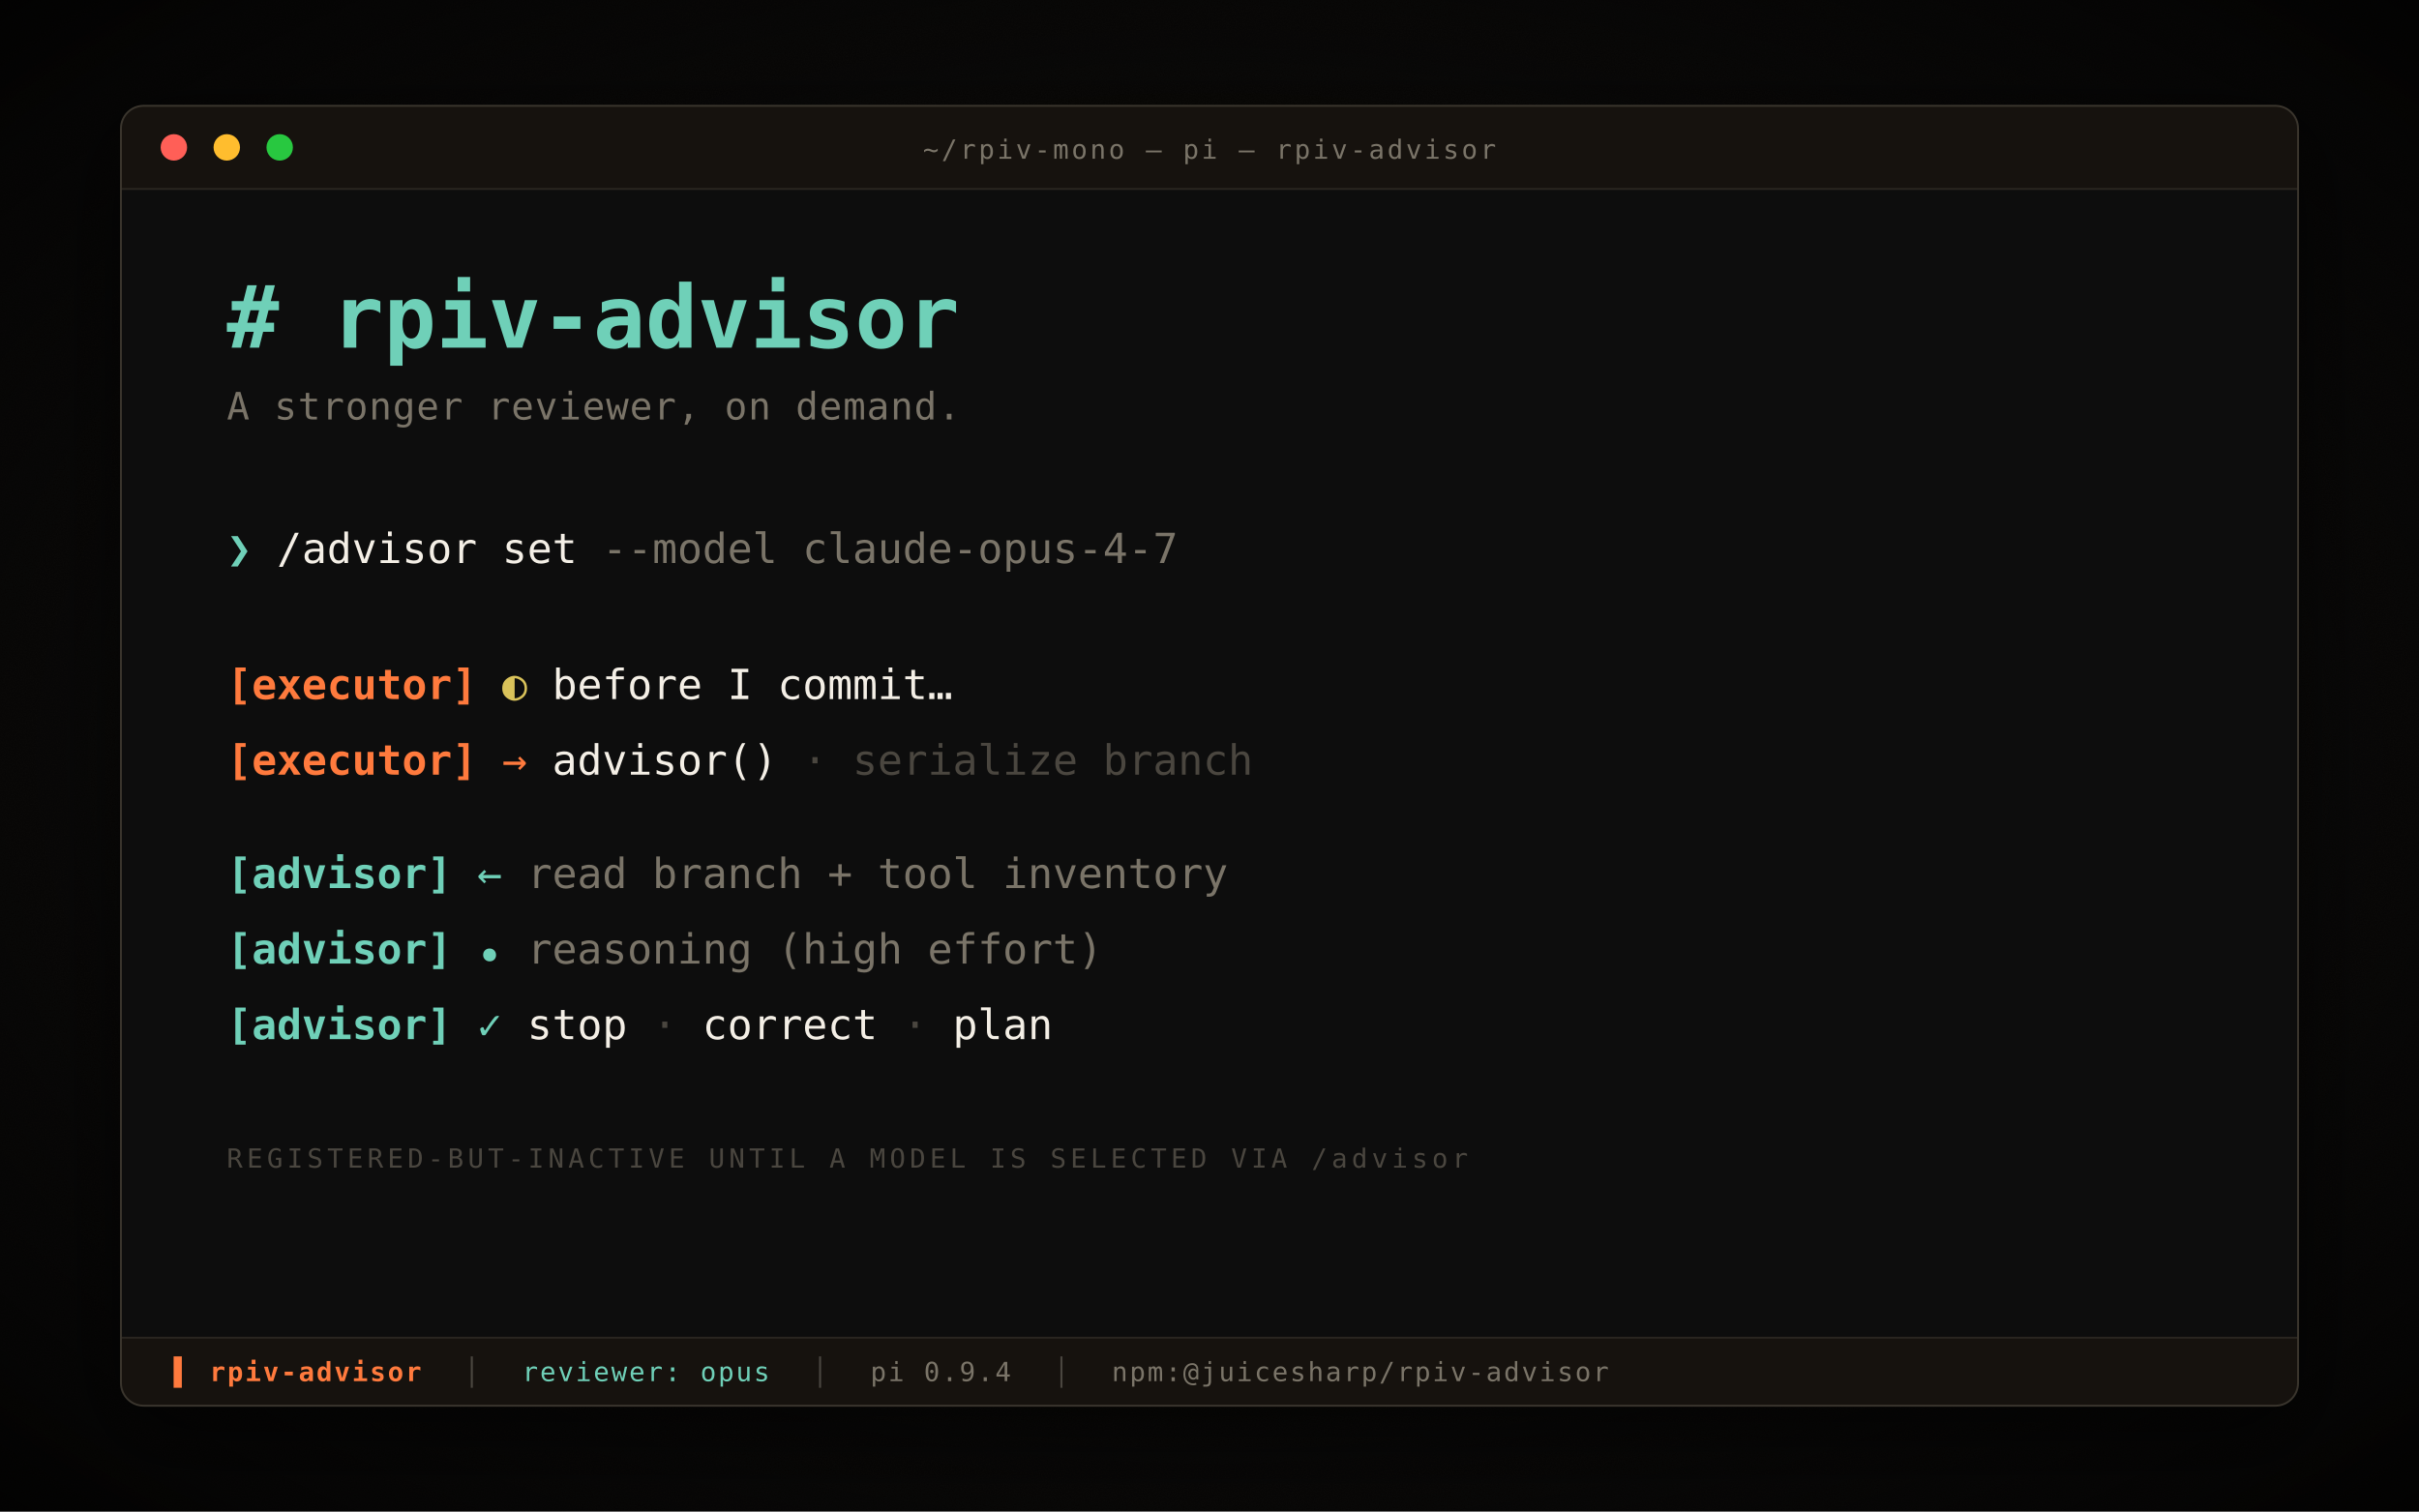
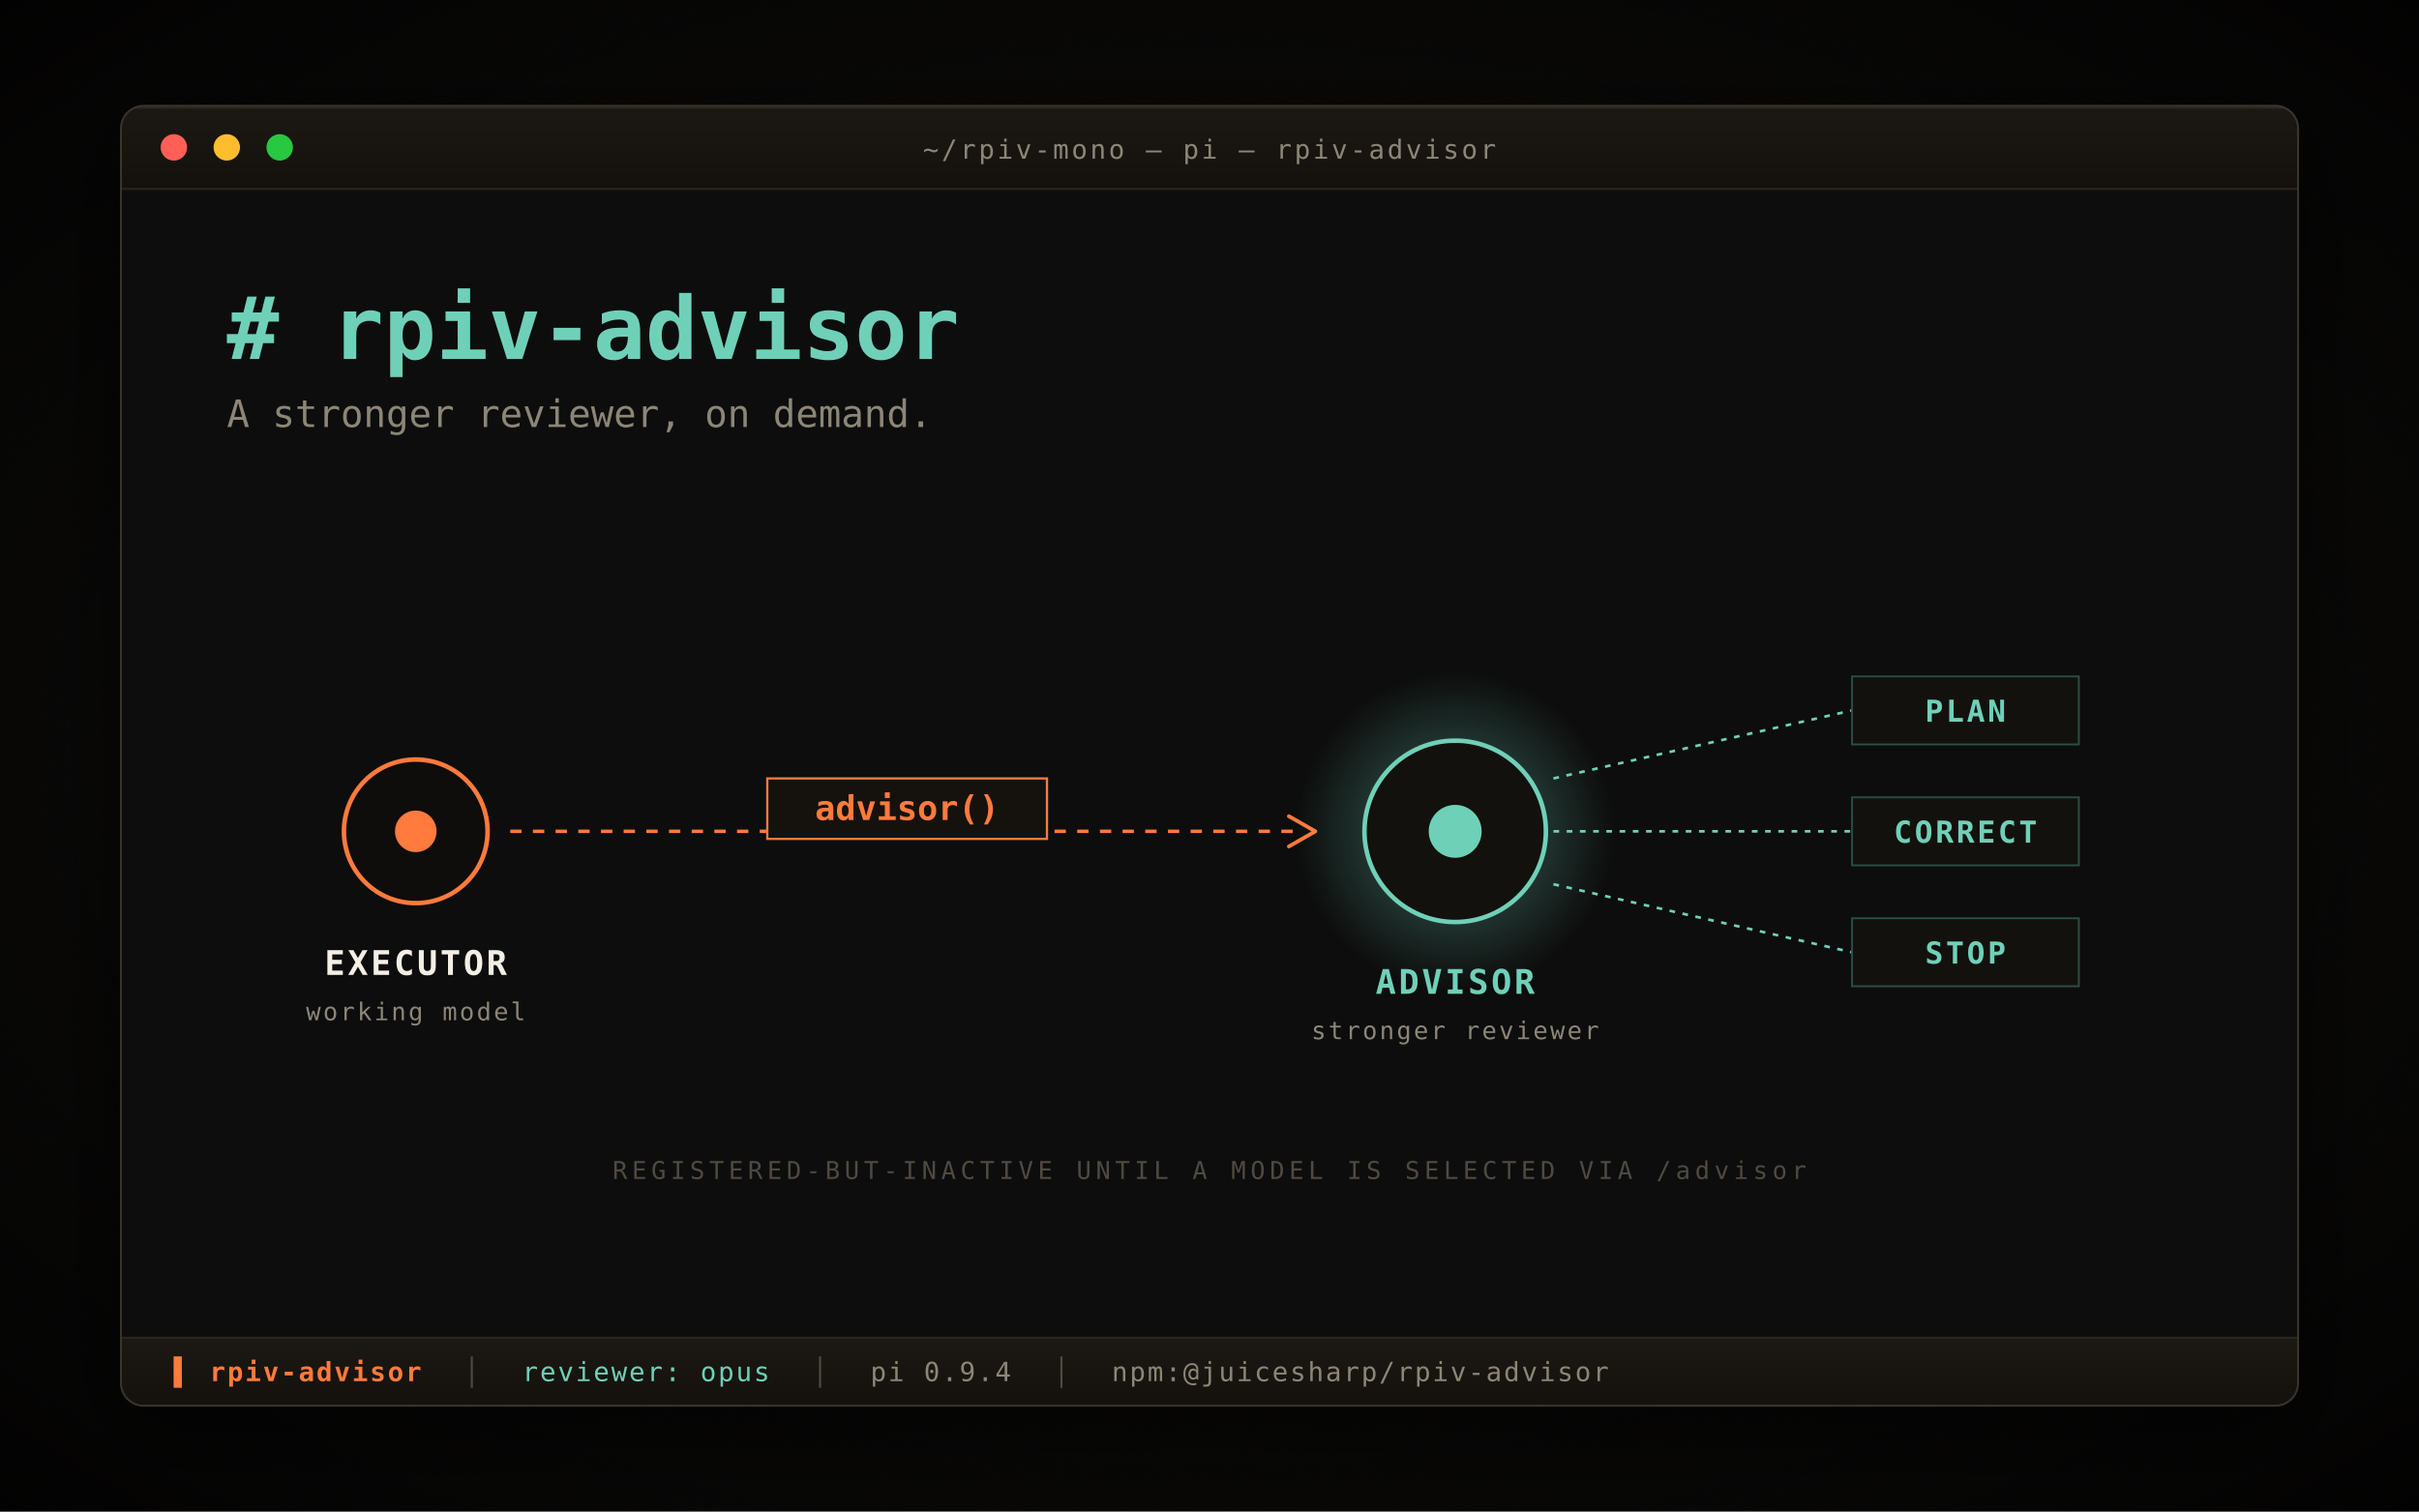
<svg xmlns="http://www.w3.org/2000/svg" viewBox="0 0 1280 800" role="img" aria-label="rpiv-advisor — Second-opinion handoff to a stronger reviewer model" preserveAspectRatio="xMidYMid meet">
  <defs>
    <style>
      .mono { font-family: 'JetBrains Mono', 'Fira Code', 'SFMono-Regular', ui-monospace, Menlo, Consolas, monospace; }
      .ink { fill: #F4EFE6; }
-       .muted { fill: #7A7468; }
-       .dim { fill: #4A463F; }
+       .muted { fill: #8C8678; }
+       .dim { fill: #4F4A41; }
      .accent { fill: #FF7A3D; }
      .mint { fill: #6FD0B8; }
-       .gold { fill: #D9C25A; }
    </style>
    <filter id="grain" x="0" y="0" width="100%" height="100%">
      <feTurbulence type="fractalNoise" baseFrequency="1.4" numOctaves="2" seed="13" />
      <feColorMatrix values="0 0 0 0 0.96  0 0 0 0 0.94  0 0 0 0 0.88  0 0 0 0.04 0" />
    </filter>
    <radialGradient id="vignette" cx="50%" cy="50%" r="70%">
      <stop offset="55%" stop-color="#070605" stop-opacity="0" />
      <stop offset="100%" stop-color="#000" stop-opacity="0.7" />
    </radialGradient>
+     <linearGradient id="titleGrad" x1="0" y1="0" x2="0" y2="1">
+       <stop offset="0%" stop-color="#1C1813" />
+       <stop offset="100%" stop-color="#14110D" />
+     </linearGradient>
    <filter id="winShadow" x="-10%" y="-10%" width="120%" height="130%">
      <feDropShadow dx="0" dy="14" stdDeviation="22" flood-color="#000" flood-opacity="0.6" />
    </filter>
+     <radialGradient id="advisorGlow" cx="50%" cy="50%" r="50%">
+       <stop offset="0%" stop-color="#6FD0B8" stop-opacity="0.45" />
+       <stop offset="100%" stop-color="#6FD0B8" stop-opacity="0" />
+     </radialGradient>
    <clipPath id="wclip">
      <rect x="64" y="56" width="1152" height="688" rx="12" />
    </clipPath>
  </defs>
  <rect width="1280" height="800" fill="#070605" />
  <rect width="1280" height="800" filter="url(#grain)" opacity="0.45" />
  <rect width="1280" height="800" fill="url(#vignette)" />
  <rect x="64" y="56" width="1152" height="688" rx="12" fill="#0E0D0B" filter="url(#winShadow)" />
  <g clip-path="url(#wclip)">
-     <rect x="64" y="56" width="1152" height="44" fill="#16120E" />
+     <rect x="64" y="56" width="1152" height="44" fill="url(#titleGrad)" />
    <line x1="64" y1="100" x2="1216" y2="100" stroke="#2A2620" />
+     <line x1="64" y1="57" x2="1216" y2="57" stroke="#3A352D" stroke-opacity="0.6" />
    <circle cx="92" cy="78" r="7" fill="#FF5F57" />
    <circle cx="120" cy="78" r="7" fill="#FFBD2E" />
    <circle cx="148" cy="78" r="7" fill="#28C840" />
    <text class="mono muted" x="640" y="84" font-size="14" letter-spacing="1.4" text-anchor="middle">~/rpiv-mono — pi — rpiv-advisor</text>
-     <text class="mono mint" x="120" y="184" font-size="46" font-weight="700"># rpiv-advisor</text>
-     <text class="mono muted" x="120" y="222" font-size="20" letter-spacing="0.5">A stronger reviewer, on demand.</text>
-     <text class="mono" x="120" y="298" font-size="22">
-       <tspan class="mint" font-weight="700">❯</tspan>
-       <tspan class="ink">/advisor set</tspan>
-       <tspan class="muted">--model claude-opus-4-7</tspan>
-     </text>
-     <text class="mono" x="120" y="370" font-size="22">
-       <tspan class="accent" font-weight="700">[executor]</tspan>
-       <tspan class="gold">◐</tspan>
-       <tspan class="ink">before I commit…</tspan>
-     </text>
-     <text class="mono" x="120" y="410" font-size="22">
-       <tspan class="accent" font-weight="700">[executor]</tspan>
-       <tspan class="accent">→</tspan>
-       <tspan class="ink">advisor()</tspan>
-       <tspan class="dim">· serialize branch</tspan>
-     </text>
-     <text class="mono" x="120" y="470" font-size="22">
-       <tspan class="mint" font-weight="700">[advisor]</tspan>
-       <tspan class="mint">←</tspan>
-       <tspan class="muted">read branch + tool inventory</tspan>
-     </text>
-     <text class="mono" x="120" y="510" font-size="22">
-       <tspan class="mint" font-weight="700">[advisor]</tspan>
-       <tspan class="mint">⏺</tspan>
-       <tspan class="muted">reasoning (high effort)</tspan>
-     </text>
-     <text class="mono" x="120" y="550" font-size="22">
-       <tspan class="mint" font-weight="700">[advisor]</tspan>
-       <tspan class="mint">✓</tspan>
-       <tspan class="ink">stop</tspan>
-       <tspan class="dim">·</tspan>
-       <tspan class="ink">correct</tspan>
-       <tspan class="dim">·</tspan>
-       <tspan class="ink">plan</tspan>
-     </text>
-     <text class="mono dim" x="120" y="618" font-size="14" letter-spacing="2.2">REGISTERED-BUT-INACTIVE UNTIL A MODEL IS SELECTED VIA /advisor</text>
-     <rect x="64" y="708" width="1152" height="36" fill="#16120E" />
+     <text class="mono mint" x="120" y="190" font-size="46" font-weight="700"># rpiv-advisor</text>
+     <text class="mono muted" x="120" y="226" font-size="20">A stronger reviewer, on demand.</text>
+     <g transform="translate(220 440)">
+       <circle r="38" fill="#0E0D0B" stroke="#FF7A3D" stroke-width="2.4" />
+       <circle r="11" fill="#FF7A3D" />
+       <text class="mono ink" x="0" y="76" font-size="18" letter-spacing="1.4" text-anchor="middle" font-weight="700">EXECUTOR</text>
+       <text class="mono muted" x="0" y="100" font-size="13" letter-spacing="1.2" text-anchor="middle">working model</text>
+     </g>
+     <line x1="270" y1="440" x2="690" y2="440" stroke="#FF7A3D" stroke-width="1.8" stroke-dasharray="6 6" />
+     <path d="M682 432 L696 440 L682 448" fill="none" stroke="#FF7A3D" stroke-width="2" stroke-linejoin="round" stroke-linecap="round" />
+     <rect x="406" y="412" width="148" height="32" fill="#15120E" stroke="#FF7A3D" stroke-width="1.2" />
+     <text class="mono accent" x="480" y="434" font-size="18" font-weight="700" text-anchor="middle">advisor()</text>
+     <g transform="translate(770 440)">
+       <circle r="84" fill="url(#advisorGlow)" />
+       <circle r="48" fill="#13110D" stroke="#6FD0B8" stroke-width="2.4" />
+       <circle r="14" fill="#6FD0B8" />
+       <text class="mono mint" x="0" y="86" font-size="18" letter-spacing="1.4" text-anchor="middle" font-weight="700">ADVISOR</text>
+       <text class="mono muted" x="0" y="110" font-size="13" letter-spacing="1.2" text-anchor="middle">stronger reviewer</text>
+     </g>
+     <line x1="822" y1="412" x2="980" y2="376" stroke="#6FD0B8" stroke-width="1.4" stroke-dasharray="3 4" />
+     <line x1="822" y1="440" x2="980" y2="440" stroke="#6FD0B8" stroke-width="1.4" stroke-dasharray="3 4" />
+     <line x1="822" y1="468" x2="980" y2="504" stroke="#6FD0B8" stroke-width="1.4" stroke-dasharray="3 4" />
+     <rect x="980" y="358" width="120" height="36" fill="#13110D" stroke="#2A4D45" stroke-width="1" />
+     <text class="mono mint" x="1040" y="382" font-size="16" letter-spacing="1.4" text-anchor="middle" font-weight="700">PLAN</text>
+     <rect x="980" y="422" width="120" height="36" fill="#13110D" stroke="#2A4D45" stroke-width="1" />
+     <text class="mono mint" x="1040" y="446" font-size="16" letter-spacing="1.4" text-anchor="middle" font-weight="700">CORRECT</text>
+     <rect x="980" y="486" width="120" height="36" fill="#13110D" stroke="#2A4D45" stroke-width="1" />
+     <text class="mono mint" x="1040" y="510" font-size="16" letter-spacing="1.4" text-anchor="middle" font-weight="700">STOP</text>
+     <text class="mono dim" x="640" y="624" font-size="13" letter-spacing="2.4" text-anchor="middle">REGISTERED-BUT-INACTIVE UNTIL A MODEL IS SELECTED VIA /advisor</text>
+     <rect x="64" y="708" width="1152" height="36" fill="url(#titleGrad)" />
    <line x1="64" y1="708" x2="1216" y2="708" stroke="#2A2620" />
    <text class="mono" font-size="14" y="731" letter-spacing="1">
      <tspan x="92" class="accent" font-weight="700">▌ rpiv-advisor</tspan>
      <tspan dx="14" class="dim">│</tspan>
      <tspan dx="14" class="mint">reviewer: opus</tspan>
      <tspan dx="14" class="dim">│</tspan>
      <tspan dx="14" class="muted">pi 0.9.4</tspan>
      <tspan dx="14" class="dim">│</tspan>
      <tspan dx="14" class="muted">npm:@juicesharp/rpiv-advisor</tspan>
    </text>
  </g>
  <rect x="64" y="56" width="1152" height="688" rx="12" fill="none" stroke="#3A352D" stroke-width="1" />
</svg>
